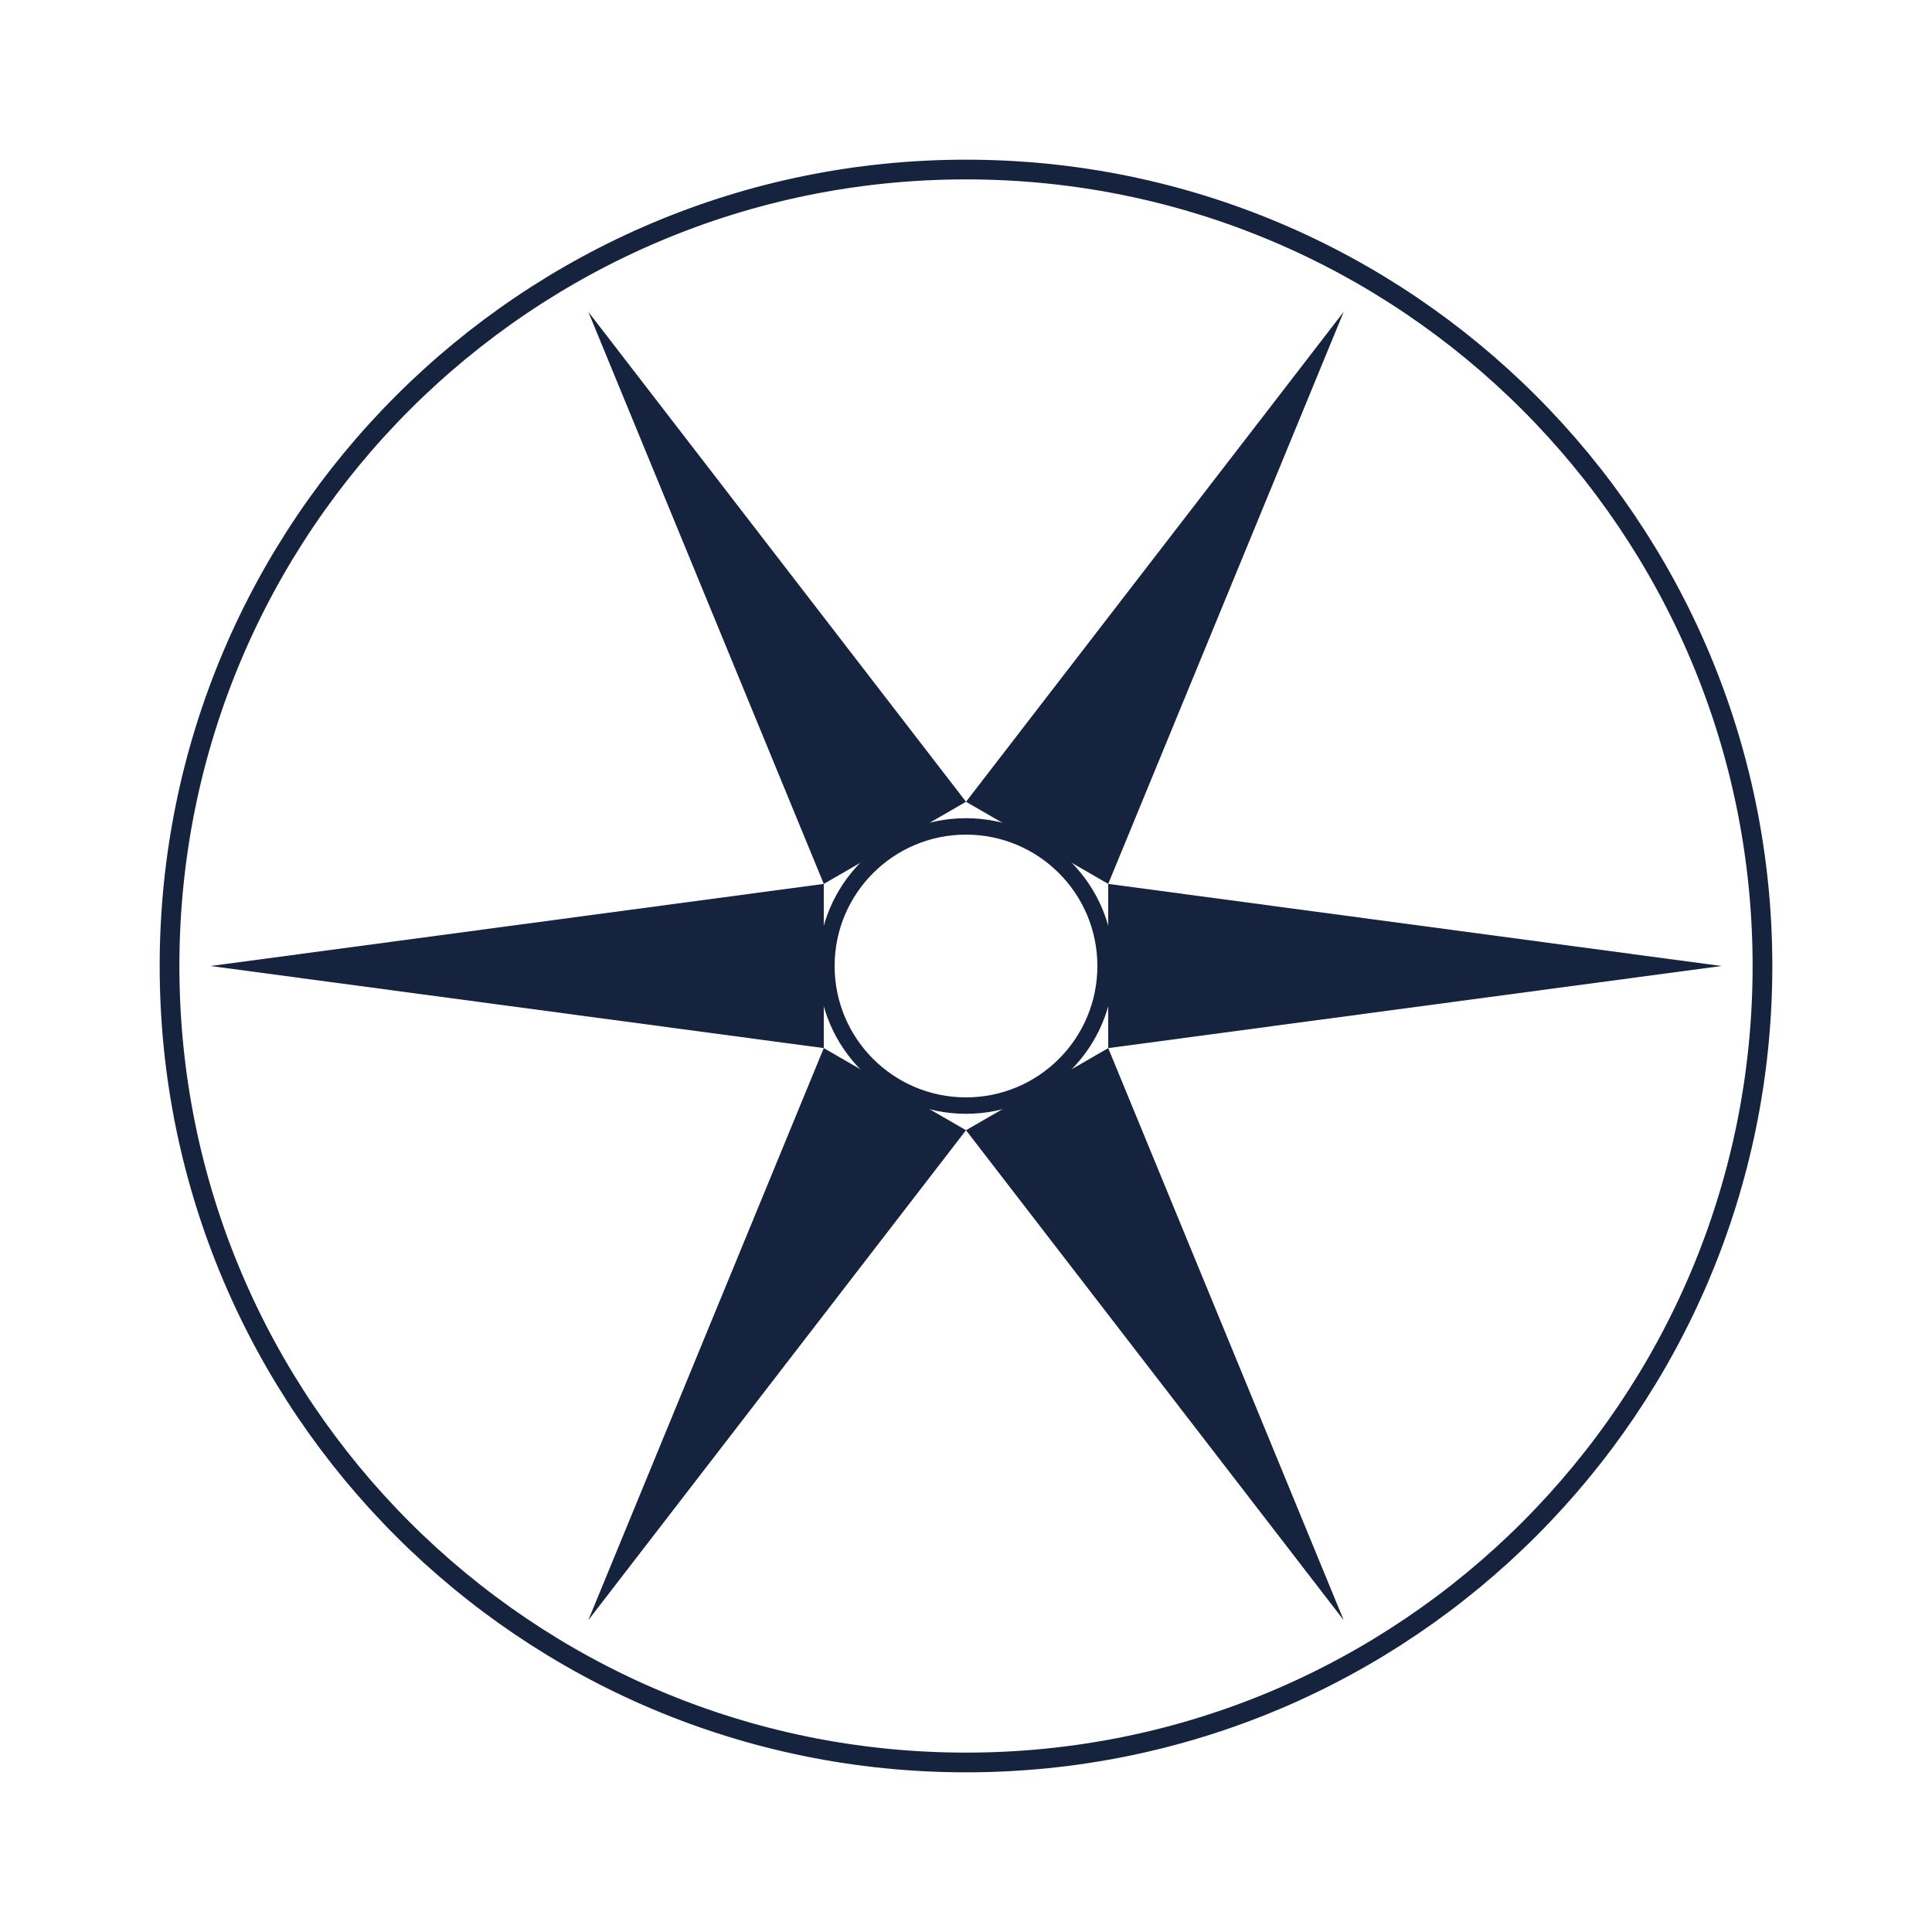
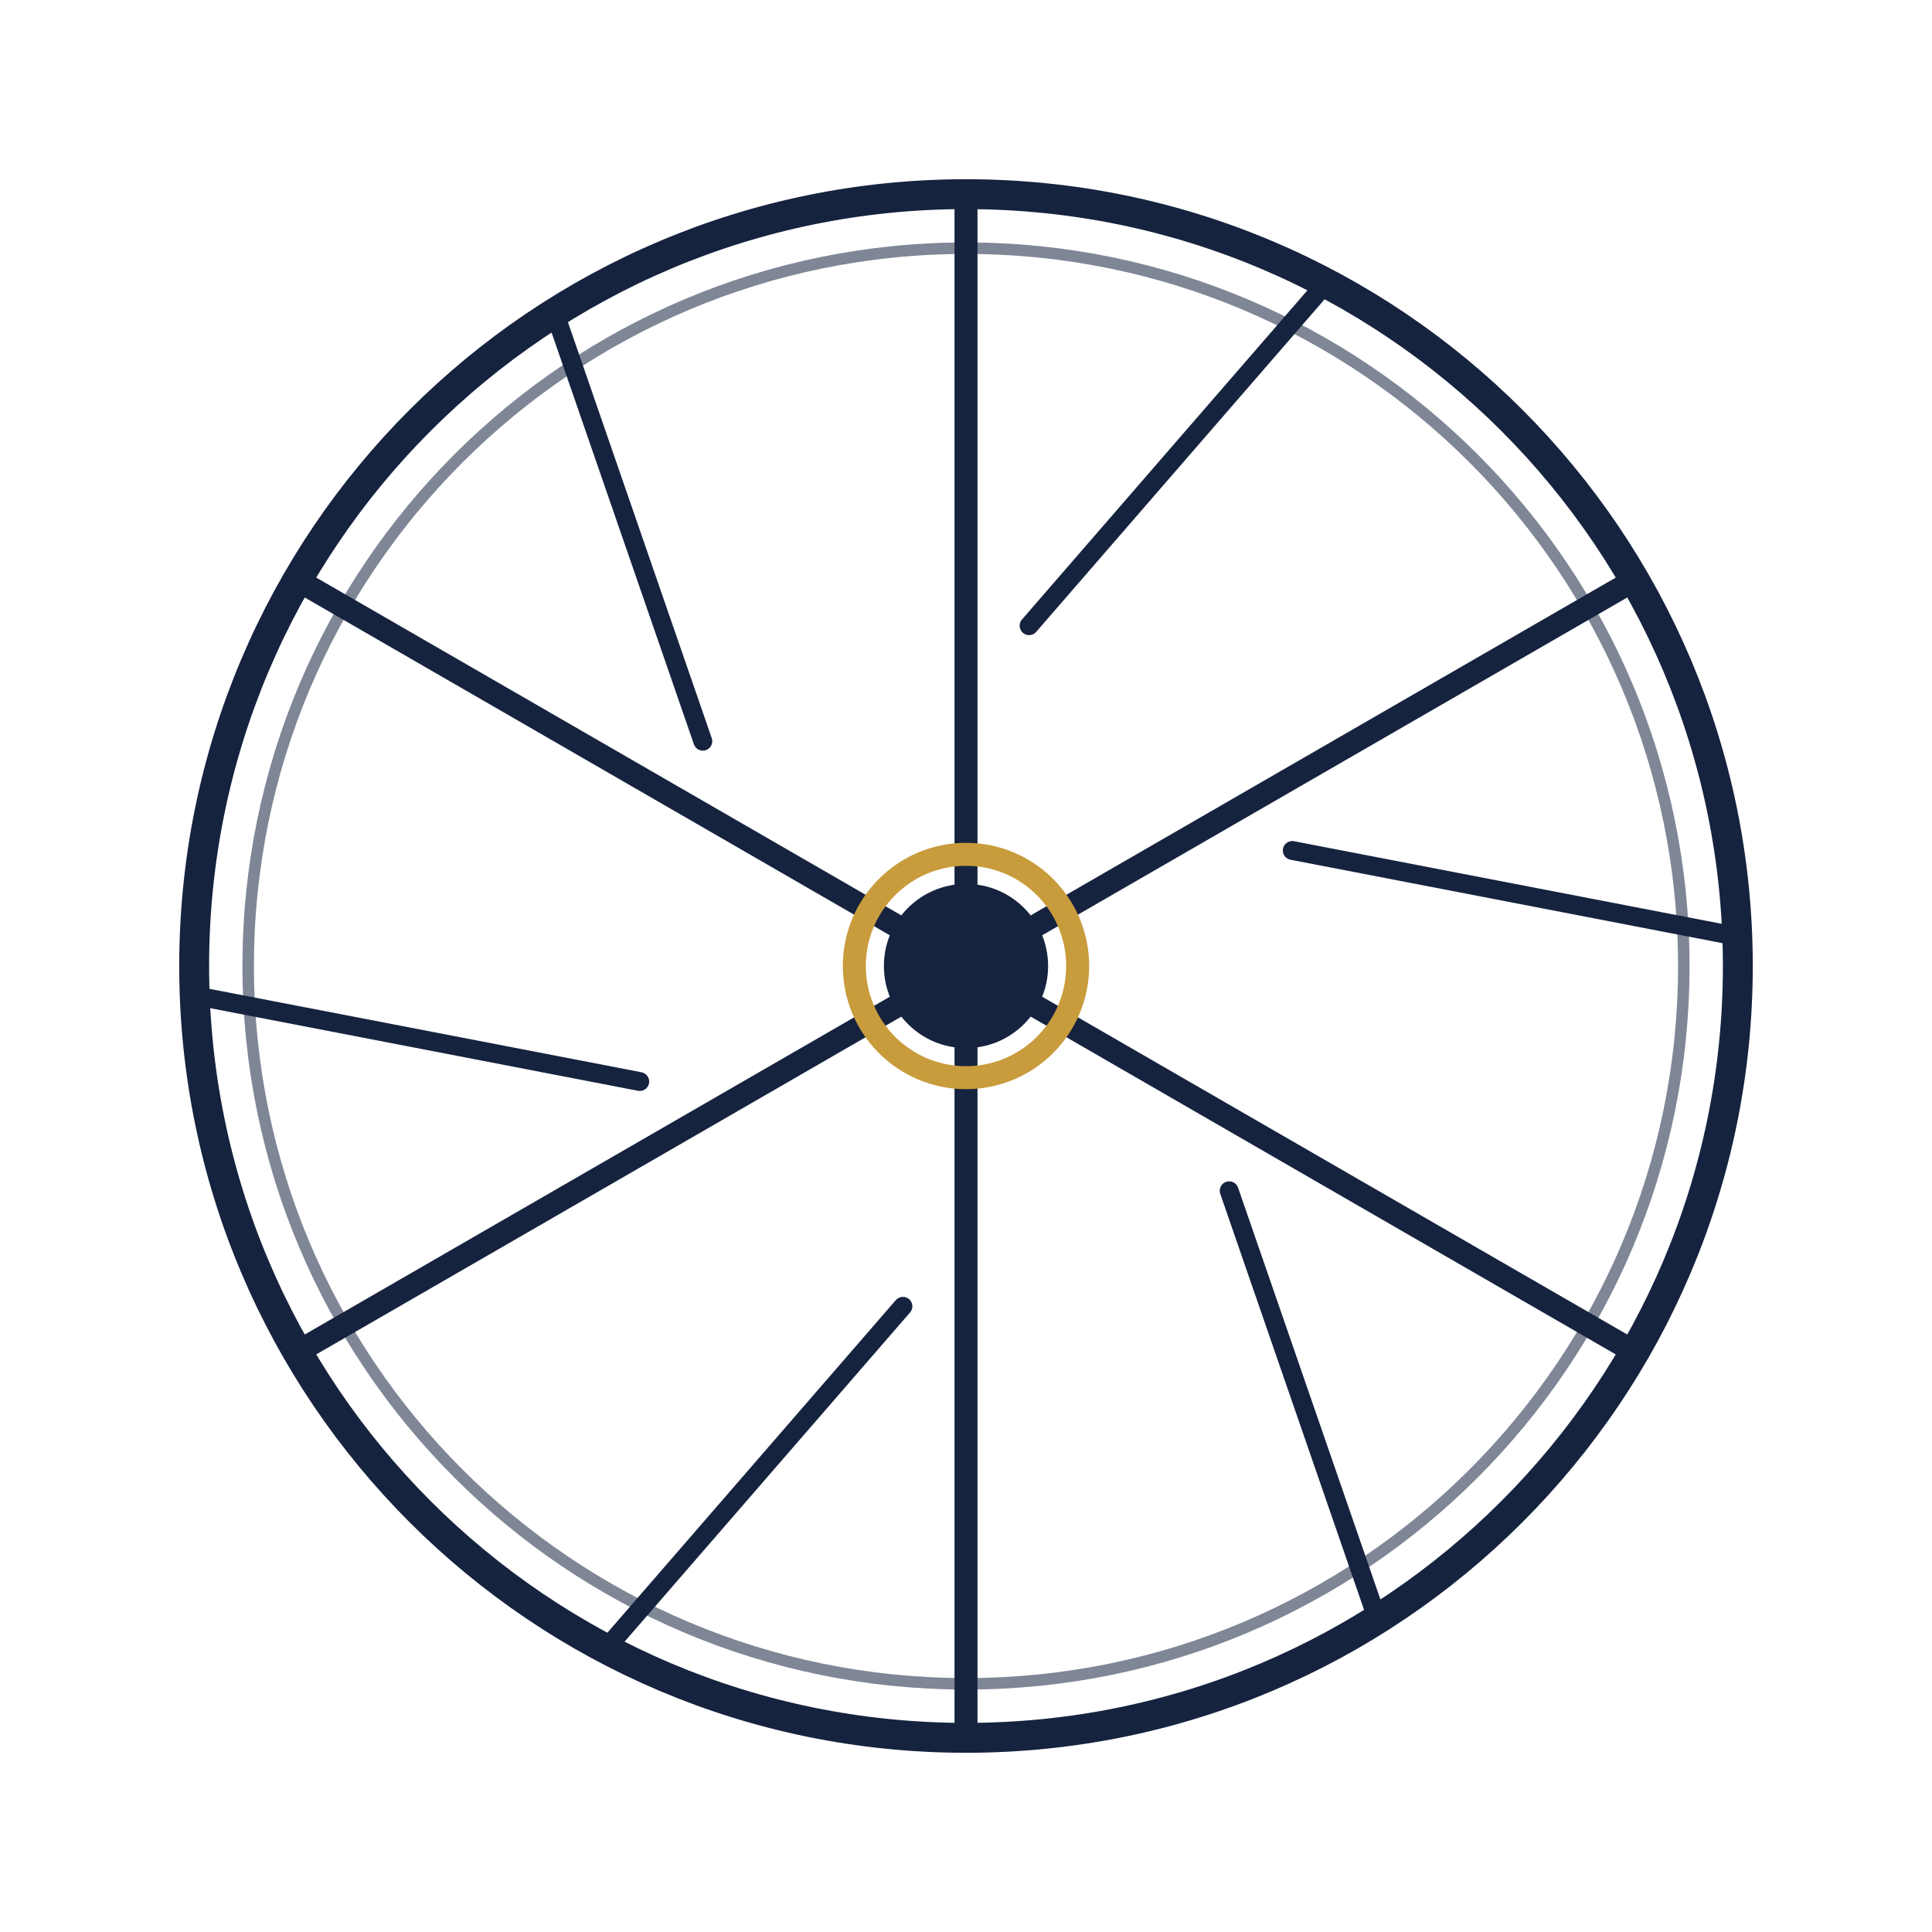
<svg xmlns="http://www.w3.org/2000/svg" width="400" height="400" viewBox="0 0 400 400">
  <g transform="translate(30,30)">
-     <circle cx="170" cy="170" r="164.9" fill="none" stroke="#16233F" stroke-width="4.08" />
-     <polygon points="170,136 248.2,34.554 199.445,153" fill="#16233F" />
-     <polygon points="199.445,153 326.4,170 199.445,187" fill="#16233F" />
-     <polygon points="199.445,187 248.2,305.446 170,204" fill="#16233F" />
-     <polygon points="170,204 91.8,305.446 140.555,187" fill="#16233F" />
-     <polygon points="140.555,187 13.6,170 140.555,153" fill="#16233F" />
-     <polygon points="140.555,153 91.8,34.554 170,136" fill="#16233F" />
-     <circle cx="170" cy="170" r="28.9" fill="none" />
-     <circle cx="170" cy="170" r="28.9" fill="none" stroke="#16233F" stroke-width="3.4" />
+     <circle cx="170" cy="170" r="159.8" fill="none" stroke="#16233F" stroke-width="6.188" />
+     <circle cx="170" cy="170" r="148.614" fill="none" stroke="#16233F" stroke-width="2.38" opacity="0.55" />
+     <line x1="170" y1="154.7" x2="170" y2="12.597" stroke="#16233F" stroke-width="4.76" stroke-linecap="round" />
+     <line x1="183.058" y1="99.545" x2="242.924" y2="30.509" stroke="#16233F" stroke-width="3.903" stroke-linecap="round" />
+     <line x1="183.25" y1="162.35" x2="306.315" y2="91.299" stroke="#16233F" stroke-width="4.76" stroke-linecap="round" />
+     <line x1="237.545" y1="146.081" x2="327.265" y2="163.409" stroke="#16233F" stroke-width="3.903" stroke-linecap="round" />
+     <line x1="183.25" y1="177.65" x2="306.315" y2="248.701" stroke="#16233F" stroke-width="4.76" stroke-linecap="round" />
+     <line x1="224.487" y1="216.536" x2="254.341" y2="302.9" stroke="#16233F" stroke-width="3.903" stroke-linecap="round" />
+     <line x1="170" y1="185.3" x2="170" y2="327.403" stroke="#16233F" stroke-width="4.76" stroke-linecap="round" />
+     <line x1="156.942" y1="240.455" x2="97.076" y2="309.491" stroke="#16233F" stroke-width="3.903" stroke-linecap="round" />
+     <line x1="156.75" y1="177.65" x2="33.685" y2="248.701" stroke="#16233F" stroke-width="4.76" stroke-linecap="round" />
+     <line x1="102.455" y1="193.919" x2="12.735" y2="176.591" stroke="#16233F" stroke-width="3.903" stroke-linecap="round" />
+     <line x1="156.75" y1="162.35" x2="33.685" y2="91.298" stroke="#16233F" stroke-width="4.76" stroke-linecap="round" />
+     <line x1="115.513" y1="123.464" x2="85.659" y2="37.1" stroke="#16233F" stroke-width="3.903" stroke-linecap="round" />
+     <circle cx="170" cy="170" r="17" fill="#16233F" />
+     <circle cx="170" cy="170" r="23.12" fill="none" stroke="#C89B3C" stroke-width="4.76" />
  </g>
</svg>
